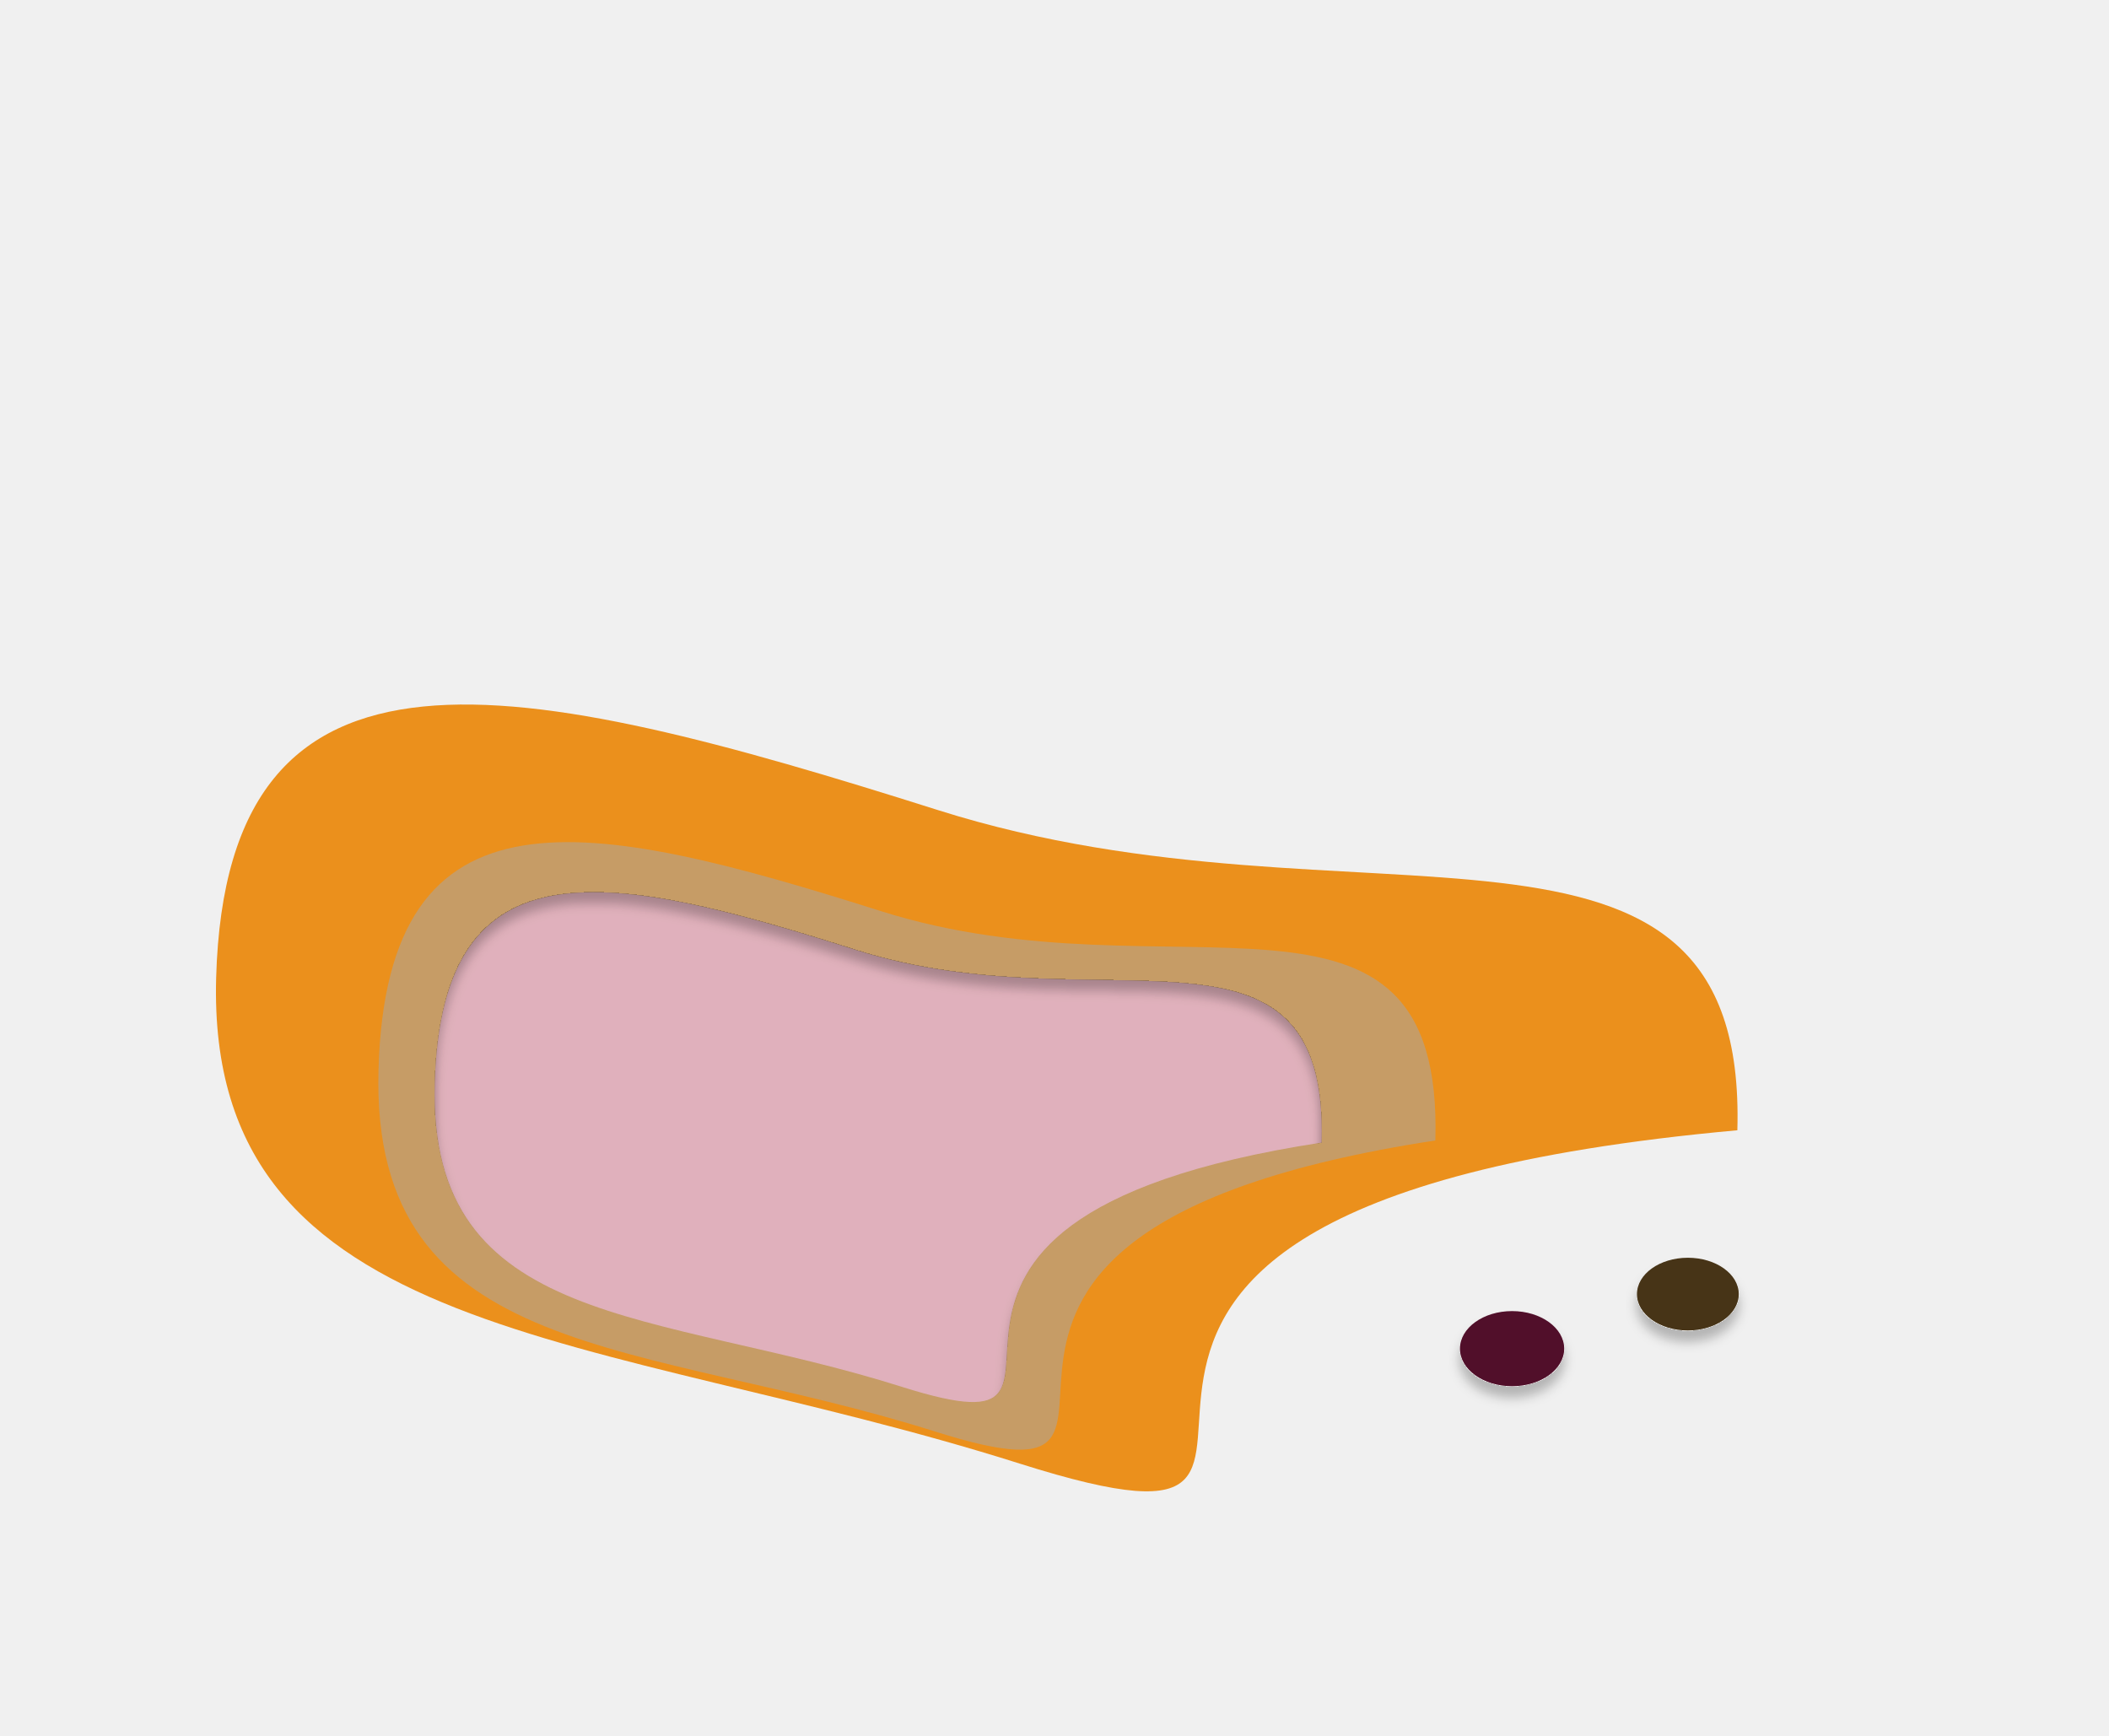
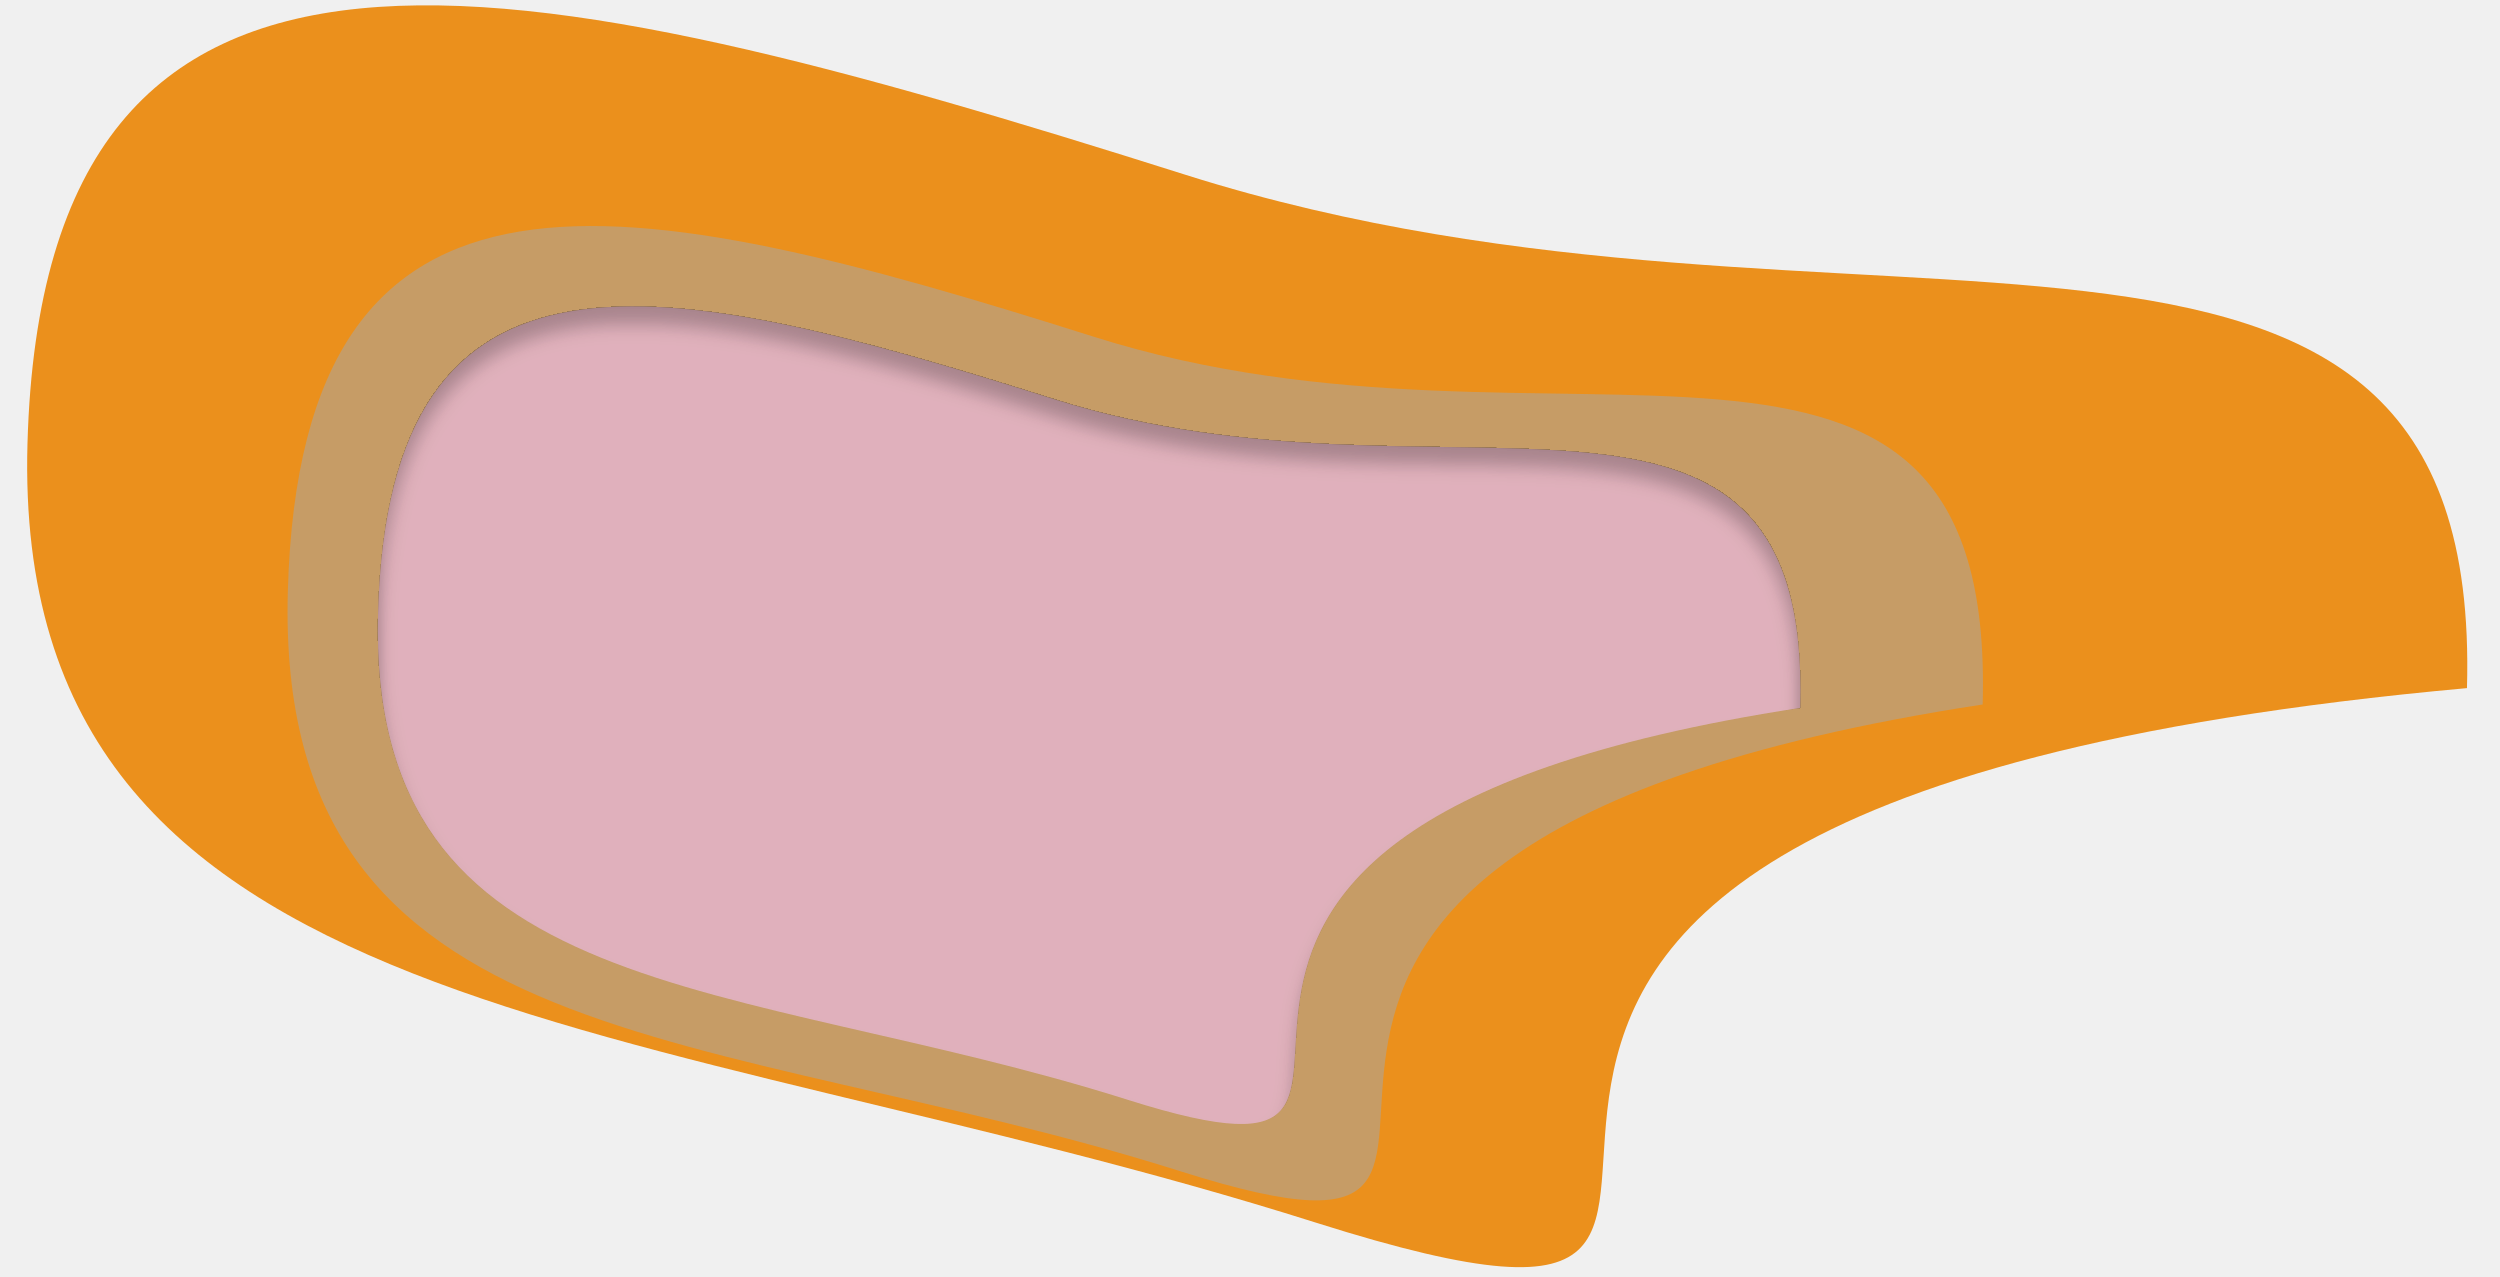
- <svg xmlns="http://www.w3.org/2000/svg" viewBox="0 0 763 628" fill="none">
-   <path d="M368.91 529.541C216.504 481.301 74.466 486.293 78.2 353.731C81.934 221.168 187.027 244.888 339.433 293.128C491.839 341.368 632.282 276.377 628.548 408.94C307.428 438.018 521.316 577.781 368.91 529.541Z" fill="#EB901C" />
-   <path d="M338.466 517.989C232.682 484.507 133.944 493.305 136.938 387.014C139.932 280.724 212.905 296.169 318.689 329.652C424.472 363.135 522.282 306.34 519.288 412.63C296.008 446.77 444.249 551.472 338.466 517.989Z" fill="#C69C66" />
-   <g filter="url(#filter0_d_1_51)">
-     <ellipse cx="547.043" cy="487.959" rx="18.859" ry="13.596" fill="#510F2A" />
-   </g>
-   <g filter="url(#filter1_i_1_51)">
-     <path d="M326.395 501.806C237.632 473.711 154.782 481.093 157.294 391.905C159.806 302.717 221.038 315.677 309.8 343.772C398.563 371.868 480.635 324.211 478.123 413.399C290.769 442.046 415.158 529.901 326.395 501.806Z" fill="#EFBBEA" fill-opacity="0.65" />
-   </g>
-   <g filter="url(#filter2_d_1_51)">
-     <ellipse cx="610.637" cy="468.223" rx="18.42" ry="13.157" fill="#473417" />
+ <svg xmlns="http://www.w3.org/2000/svg" width="564" height="288" viewBox="0 0 564 288" fill="none">
+   <g clip-path="url(#clip0_25_59)">
+     <path d="M296.91 275.841C144.504 227.601 2.466 232.593 6.2 100.03C9.934 -32.532 115.027 -8.812 267.433 39.428C419.839 87.668 560.282 22.677 556.548 155.24C235.428 184.317 449.316 324.081 296.91 275.841Z" fill="#EB901C" />
+     <path d="M266.466 264.289C160.682 230.806 61.944 239.604 64.938 133.314C67.932 27.024 140.905 42.469 246.689 75.952C352.472 109.434 450.282 52.64 447.288 158.93C224.008 193.069 372.249 297.772 266.466 264.289Z" fill="#C69C66" />
+     <g filter="url(#filter0_i_25_59)">
+       <path d="M254.395 248.106C165.632 220.01 82.782 227.393 85.294 138.205C87.806 49.017 149.038 61.977 237.8 90.072C326.563 118.167 408.635 70.511 406.123 159.699C218.769 188.345 343.158 276.201 254.395 248.106Z" fill="#EFBBEA" fill-opacity="0.65" />
+     </g>
  </g>
  <defs>
-     <filter id="filter0_d_1_51" x="524.184" y="474.363" width="45.718" height="35.192" filterUnits="userSpaceOnUse" color-interpolation-filters="sRGB">
-       <feFlood flood-opacity="0" result="BackgroundImageFix" />
-       <feColorMatrix in="SourceAlpha" type="matrix" values="0 0 0 0 0 0 0 0 0 0 0 0 0 0 0 0 0 0 127 0" result="hardAlpha" />
-       <feOffset dy="4" />
-       <feGaussianBlur stdDeviation="2" />
-       <feComposite in2="hardAlpha" operator="out" />
-       <feColorMatrix type="matrix" values="0 0 0 0 0 0 0 0 0 0 0 0 0 0 0 0 0 0 0.25 0" />
-       <feBlend mode="normal" in2="BackgroundImageFix" result="effect1_dropShadow_1_51" />
-       <feBlend mode="normal" in="SourceGraphic" in2="effect1_dropShadow_1_51" result="shape" />
-     </filter>
-     <filter id="filter1_i_1_51" x="157.238" y="322.828" width="320.941" height="188.447" filterUnits="userSpaceOnUse" color-interpolation-filters="sRGB">
+     <filter id="filter0_i_25_59" x="85.238" y="69.128" width="320.941" height="188.447" filterUnits="userSpaceOnUse" color-interpolation-filters="sRGB">
      <feFlood flood-opacity="0" result="BackgroundImageFix" />
      <feBlend mode="normal" in="SourceGraphic" in2="BackgroundImageFix" result="shape" />
      <feColorMatrix in="SourceAlpha" type="matrix" values="0 0 0 0 0 0 0 0 0 0 0 0 0 0 0 0 0 0 127 0" result="hardAlpha" />
      <feOffset dy="4" />
      <feGaussianBlur stdDeviation="2" />
      <feComposite in2="hardAlpha" operator="arithmetic" k2="-1" k3="1" />
      <feColorMatrix type="matrix" values="0 0 0 0 0 0 0 0 0 0 0 0 0 0 0 0 0 0 0.25 0" />
-       <feBlend mode="normal" in2="shape" result="effect1_innerShadow_1_51" />
+       <feBlend mode="normal" in2="shape" result="effect1_innerShadow_25_59" />
    </filter>
-     <filter id="filter2_d_1_51" x="588.217" y="455.066" width="44.84" height="34.315" filterUnits="userSpaceOnUse" color-interpolation-filters="sRGB">
-       <feFlood flood-opacity="0" result="BackgroundImageFix" />
-       <feColorMatrix in="SourceAlpha" type="matrix" values="0 0 0 0 0 0 0 0 0 0 0 0 0 0 0 0 0 0 127 0" result="hardAlpha" />
-       <feOffset dy="4" />
-       <feGaussianBlur stdDeviation="2" />
-       <feComposite in2="hardAlpha" operator="out" />
-       <feColorMatrix type="matrix" values="0 0 0 0 0 0 0 0 0 0 0 0 0 0 0 0 0 0 0.25 0" />
-       <feBlend mode="normal" in2="BackgroundImageFix" result="effect1_dropShadow_1_51" />
-       <feBlend mode="normal" in="SourceGraphic" in2="effect1_dropShadow_1_51" result="shape" />
-     </filter>
+     <clipPath id="clip0_25_59">
+       <rect width="564" height="288" fill="white" />
+     </clipPath>
  </defs>
</svg>
